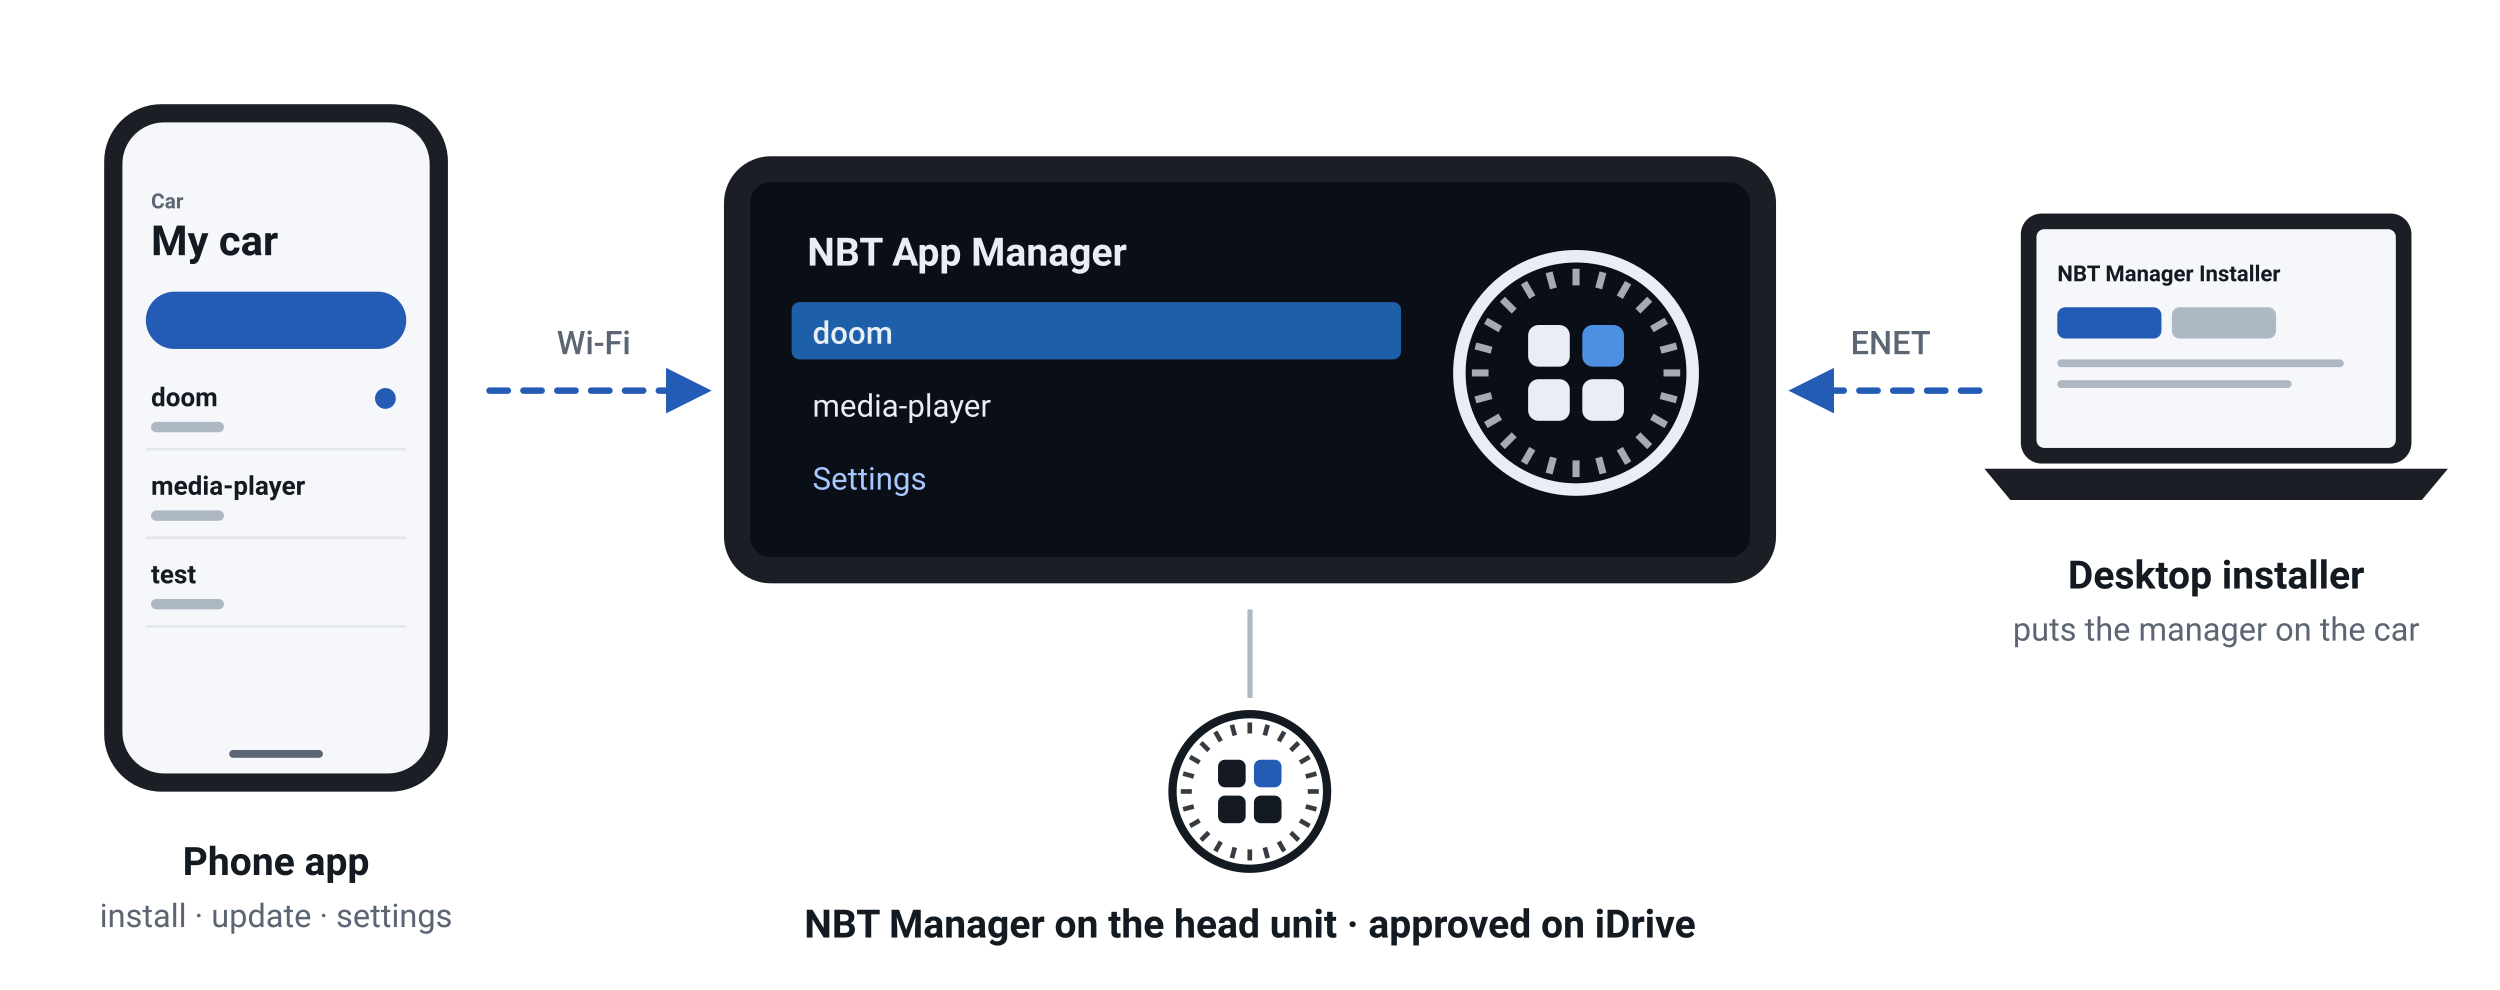
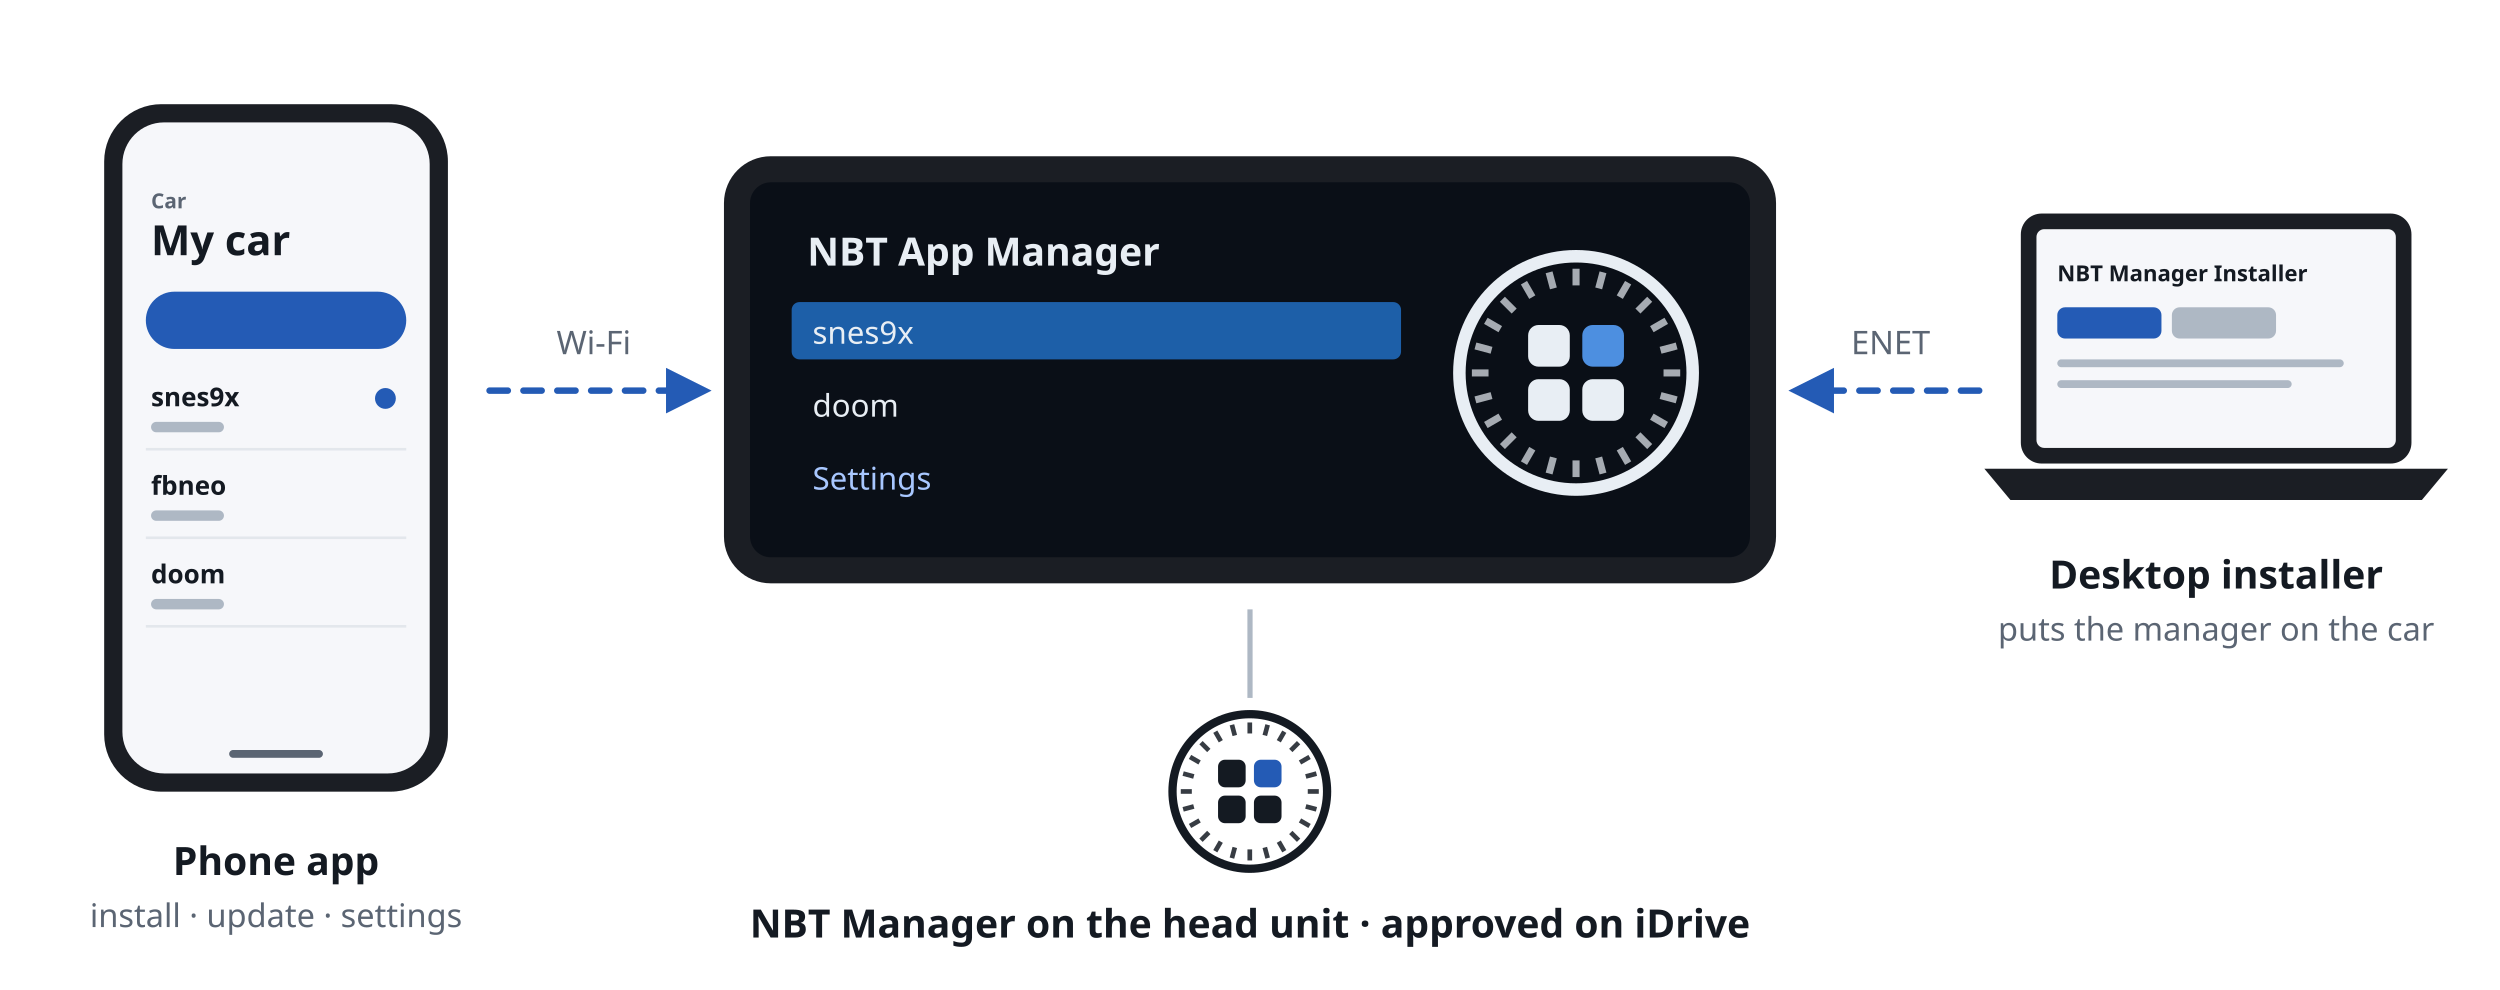
<svg xmlns="http://www.w3.org/2000/svg" width="960" height="380" viewBox="0 0 960 380" role="img" aria-label="The phone app and the desktop installer reach NBT Manager on the head unit; the driver approves on iDrive">
  <defs>
    <marker id="head" viewBox="0 0 10 10" refX="7" refY="5" markerWidth="7" markerHeight="7" orient="auto-start-reverse">
      <path d="M0 0 L10 5 L0 10 Z" fill="#245bb5" />
    </marker>
  </defs>
  <rect x="40" y="40" width="132" height="264" rx="22" fill="#1b1e24" />
  <rect x="47" y="47" width="118" height="250" rx="16" fill="#f6f7fa" />
-   <text x="58" y="80" font-family="system-ui, -apple-system, 'Segoe UI', Roboto, Helvetica, Arial, sans-serif" font-size="8" font-weight="600" fill="#5b6573" text-anchor="start">Car</text>
-   <text x="58" y="98" font-family="system-ui, -apple-system, 'Segoe UI', Roboto, Helvetica, Arial, sans-serif" font-size="16" font-weight="700" fill="#141a22" text-anchor="start">My car</text>
+   <text x="58" y="80" font-family="'Noto Sans', system-ui, -apple-system, 'Segoe UI', Roboto, Helvetica, Arial, sans-serif" font-size="8" font-weight="600" fill="#5b6573" text-anchor="start">Car</text>
+   <text x="58" y="98" font-family="'Noto Sans', system-ui, -apple-system, 'Segoe UI', Roboto, Helvetica, Arial, sans-serif" font-size="16" font-weight="700" fill="#141a22" text-anchor="start">My car</text>
  <rect x="56" y="112" width="100" height="22" rx="11" fill="#245bb5" />
-   <text x="58" y="156" font-family="system-ui, -apple-system, 'Segoe UI', Roboto, Helvetica, Arial, sans-serif" font-size="10" font-weight="600" fill="#141a22" text-anchor="start">doom</text>
+   <text x="58" y="156" font-family="'Noto Sans', system-ui, -apple-system, 'Segoe UI', Roboto, Helvetica, Arial, sans-serif" font-size="10" font-weight="600" fill="#141a22" text-anchor="start">snes9x</text>
  <rect x="58" y="162" width="28" height="4" rx="2" fill="#aeb8c4" />
  <circle cx="148" cy="153" r="4" fill="#245bb5" />
  <rect x="56" y="172" width="100" height="1" fill="#e3e7ec" />
-   <text x="58" y="190" font-family="system-ui, -apple-system, 'Segoe UI', Roboto, Helvetica, Arial, sans-serif" font-size="10" font-weight="600" fill="#141a22" text-anchor="start">media-player</text>
+   <text x="58" y="190" font-family="'Noto Sans', system-ui, -apple-system, 'Segoe UI', Roboto, Helvetica, Arial, sans-serif" font-size="10" font-weight="600" fill="#141a22" text-anchor="start">fbneo</text>
  <rect x="58" y="196" width="28" height="4" rx="2" fill="#aeb8c4" />
  <rect x="56" y="206" width="100" height="1" fill="#e3e7ec" />
-   <text x="58" y="224" font-family="system-ui, -apple-system, 'Segoe UI', Roboto, Helvetica, Arial, sans-serif" font-size="10" font-weight="600" fill="#141a22" text-anchor="start">test</text>
+   <text x="58" y="224" font-family="'Noto Sans', system-ui, -apple-system, 'Segoe UI', Roboto, Helvetica, Arial, sans-serif" font-size="10" font-weight="600" fill="#141a22" text-anchor="start">doom</text>
  <rect x="58" y="230" width="28" height="4" rx="2" fill="#aeb8c4" />
  <rect x="56" y="240" width="100" height="1" fill="#e3e7ec" />
  <rect x="88.0" y="288" width="36" height="3" rx="1.5" fill="#5b6573" />
  <rect x="278" y="60" width="404" height="164" rx="18" fill="#1b1e24" />
  <rect x="288" y="70" width="384" height="144" rx="8" fill="#0a0f17" />
-   <text x="310" y="102" font-family="system-ui, -apple-system, 'Segoe UI', Roboto, Helvetica, Arial, sans-serif" font-size="15" font-weight="600" fill="#e8eef4" text-anchor="start">NBT App Manager</text>
+   <text x="310" y="102" font-family="'Noto Sans', system-ui, -apple-system, 'Segoe UI', Roboto, Helvetica, Arial, sans-serif" font-size="15" font-weight="600" fill="#e8eef4" text-anchor="start">NBT App Manager</text>
  <rect x="304" y="116" width="234" height="22" rx="3" fill="#1d5fa8" />
-   <text x="312" y="132" font-family="system-ui, -apple-system, 'Segoe UI', Roboto, Helvetica, Arial, sans-serif" font-size="12" font-weight="500" fill="#e8eef4" text-anchor="start">doom</text>
-   <text x="312" y="160" font-family="system-ui, -apple-system, 'Segoe UI', Roboto, Helvetica, Arial, sans-serif" font-size="12" font-weight="400" fill="#e8eef4" text-anchor="start">media-player</text>
-   <text x="312" y="188" font-family="system-ui, -apple-system, 'Segoe UI', Roboto, Helvetica, Arial, sans-serif" font-size="12" font-weight="400" fill="#a8c7ff" text-anchor="start">Settings</text>
+   <text x="312" y="132" font-family="'Noto Sans', system-ui, -apple-system, 'Segoe UI', Roboto, Helvetica, Arial, sans-serif" font-size="12" font-weight="500" fill="#e8eef4" text-anchor="start">snes9x</text>
+   <text x="312" y="160" font-family="'Noto Sans', system-ui, -apple-system, 'Segoe UI', Roboto, Helvetica, Arial, sans-serif" font-size="12" font-weight="400" fill="#e8eef4" text-anchor="start">doom</text>
+   <text x="312" y="188" font-family="'Noto Sans', system-ui, -apple-system, 'Segoe UI', Roboto, Helvetica, Arial, sans-serif" font-size="12" font-weight="400" fill="#a8c7ff" text-anchor="start">Settings</text>
  <g transform="translate(554 92) scale(1.6)">
    <circle cx="32" cy="32" r="28" fill="none" stroke="#e8eef4" stroke-width="3" />
    <path d="M53.000 32.850 L57.000 32.850 L57.000 31.150 L53.000 31.150 Z M52.064 38.256 L55.928 39.292 L56.368 37.649 L52.504 36.614 Z M49.762 43.236 L53.226 45.236 L54.076 43.764 L50.612 41.764 Z M46.248 47.450 L49.077 50.279 L50.279 49.077 L47.450 46.248 Z M41.764 50.612 L43.764 54.076 L45.236 53.226 L43.236 49.762 Z M36.614 52.504 L37.649 56.368 L39.292 55.928 L38.256 52.064 Z M31.150 53.000 L31.150 57.000 L32.850 57.000 L32.850 53.000 Z M25.744 52.064 L24.708 55.928 L26.351 56.368 L27.386 52.504 Z M20.764 49.762 L18.764 53.226 L20.236 54.076 L22.236 50.612 Z M16.550 46.248 L13.721 49.077 L14.923 50.279 L17.752 47.450 Z M13.388 41.764 L9.924 43.764 L10.774 45.236 L14.238 43.236 Z M11.496 36.614 L7.632 37.649 L8.072 39.292 L11.936 38.256 Z M11.000 31.150 L7.000 31.150 L7.000 32.850 L11.000 32.850 Z M11.936 25.744 L8.072 24.708 L7.632 26.351 L11.496 27.386 Z M14.238 20.764 L10.774 18.764 L9.924 20.236 L13.388 22.236 Z M17.752 16.550 L14.923 13.721 L13.721 14.923 L16.550 17.752 Z M22.236 13.388 L20.236 9.924 L18.764 10.774 L20.764 14.238 Z M27.386 11.496 L26.351 7.632 L24.708 8.072 L25.744 11.936 Z M32.850 11.000 L32.850 7.000 L31.150 7.000 L31.150 11.000 Z M38.256 11.936 L39.292 8.072 L37.649 7.632 L36.614 11.496 Z M43.236 14.238 L45.236 10.774 L43.764 9.924 L41.764 13.388 Z M47.450 17.752 L50.279 14.923 L49.077 13.721 L46.248 16.550 Z M50.612 22.236 L54.076 20.236 L53.226 18.764 L49.762 20.764 Z M52.504 27.386 L56.368 26.351 L55.928 24.708 L52.064 25.744 Z" fill="#e8eef4" fill-opacity="0.7" />
    <rect x="20.5" y="20.5" width="10" height="10" rx="2.5" fill="#e8eef4" />
    <rect x="33.5" y="20.5" width="10" height="10" rx="2.5" fill="#4d8fe0" />
    <rect x="20.5" y="33.5" width="10" height="10" rx="2.5" fill="#e8eef4" />
    <rect x="33.5" y="33.5" width="10" height="10" rx="2.5" fill="#e8eef4" />
  </g>
  <rect x="776" y="82" width="150" height="96" rx="8" fill="#1b1e24" />
  <rect x="782" y="88" width="138" height="84" rx="3" fill="#f6f7fa" />
-   <text x="790" y="108" font-family="system-ui, -apple-system, 'Segoe UI', Roboto, Helvetica, Arial, sans-serif" font-size="8.5" font-weight="600" fill="#141a22" text-anchor="start">NBT Manager Installer</text>
+   <text x="790" y="108" font-family="'Noto Sans', system-ui, -apple-system, 'Segoe UI', Roboto, Helvetica, Arial, sans-serif" font-size="8.5" font-weight="600" fill="#141a22" text-anchor="start">NBT Manager Installer</text>
  <rect x="790" y="118" width="40" height="12" rx="3" fill="#245bb5" />
  <rect x="834" y="118" width="40" height="12" rx="3" fill="#aeb8c4" />
  <rect x="790" y="138" width="110" height="3" rx="1.5" fill="#aeb8c4" />
  <rect x="790" y="146" width="90" height="3" rx="1.5" fill="#aeb8c4" />
  <path d="M762 180 H940 l-10 12 H772 Z" fill="#1b1e24" />
  <line x1="188" y1="150" x2="268" y2="150" stroke="#245bb5" stroke-width="2.5" stroke-dasharray="7 6" stroke-linecap="round" marker-end="url(#head)" />
-   <text x="228" y="136" font-family="system-ui, -apple-system, 'Segoe UI', Roboto, Helvetica, Arial, sans-serif" font-size="12.5" font-weight="500" fill="#5b6573" text-anchor="middle">Wi-Fi</text>
+   <text x="228" y="136" font-family="'Noto Sans', system-ui, -apple-system, 'Segoe UI', Roboto, Helvetica, Arial, sans-serif" font-size="12.5" font-weight="500" fill="#5b6573" text-anchor="middle">Wi-Fi</text>
  <line x1="760" y1="150" x2="692" y2="150" stroke="#245bb5" stroke-width="2.5" stroke-dasharray="7 6" stroke-linecap="round" marker-end="url(#head)" />
-   <text x="726" y="136" font-family="system-ui, -apple-system, 'Segoe UI', Roboto, Helvetica, Arial, sans-serif" font-size="12.5" font-weight="500" fill="#5b6573" text-anchor="middle">ENET</text>
+   <text x="726" y="136" font-family="'Noto Sans', system-ui, -apple-system, 'Segoe UI', Roboto, Helvetica, Arial, sans-serif" font-size="12.5" font-weight="500" fill="#5b6573" text-anchor="middle">ENET</text>
  <line x1="480" y1="234" x2="480" y2="268" stroke="#aeb8c4" stroke-width="2" />
  <g transform="translate(446 270) scale(1.06)">
    <circle cx="32" cy="32" r="28" fill="none" stroke="#141a22" stroke-width="3" />
    <path d="M53.000 32.850 L57.000 32.850 L57.000 31.150 L53.000 31.150 Z M52.064 38.256 L55.928 39.292 L56.368 37.649 L52.504 36.614 Z M49.762 43.236 L53.226 45.236 L54.076 43.764 L50.612 41.764 Z M46.248 47.450 L49.077 50.279 L50.279 49.077 L47.450 46.248 Z M41.764 50.612 L43.764 54.076 L45.236 53.226 L43.236 49.762 Z M36.614 52.504 L37.649 56.368 L39.292 55.928 L38.256 52.064 Z M31.150 53.000 L31.150 57.000 L32.850 57.000 L32.850 53.000 Z M25.744 52.064 L24.708 55.928 L26.351 56.368 L27.386 52.504 Z M20.764 49.762 L18.764 53.226 L20.236 54.076 L22.236 50.612 Z M16.550 46.248 L13.721 49.077 L14.923 50.279 L17.752 47.450 Z M13.388 41.764 L9.924 43.764 L10.774 45.236 L14.238 43.236 Z M11.496 36.614 L7.632 37.649 L8.072 39.292 L11.936 38.256 Z M11.000 31.150 L7.000 31.150 L7.000 32.850 L11.000 32.850 Z M11.936 25.744 L8.072 24.708 L7.632 26.351 L11.496 27.386 Z M14.238 20.764 L10.774 18.764 L9.924 20.236 L13.388 22.236 Z M17.752 16.550 L14.923 13.721 L13.721 14.923 L16.550 17.752 Z M22.236 13.388 L20.236 9.924 L18.764 10.774 L20.764 14.238 Z M27.386 11.496 L26.351 7.632 L24.708 8.072 L25.744 11.936 Z M32.850 11.000 L32.850 7.000 L31.150 7.000 L31.150 11.000 Z M38.256 11.936 L39.292 8.072 L37.649 7.632 L36.614 11.496 Z M43.236 14.238 L45.236 10.774 L43.764 9.924 L41.764 13.388 Z M47.450 17.752 L50.279 14.923 L49.077 13.721 L46.248 16.550 Z M50.612 22.236 L54.076 20.236 L53.226 18.764 L49.762 20.764 Z M52.504 27.386 L56.368 26.351 L55.928 24.708 L52.064 25.744 Z" fill="#141a22" fill-opacity="0.85" />
    <rect x="20.5" y="20.5" width="10" height="10" rx="2.5" fill="#141a22" />
    <rect x="33.5" y="20.5" width="10" height="10" rx="2.5" fill="#245bb5" />
    <rect x="20.5" y="33.5" width="10" height="10" rx="2.5" fill="#141a22" />
    <rect x="33.5" y="33.5" width="10" height="10" rx="2.5" fill="#141a22" />
  </g>
-   <text x="106" y="336" font-family="system-ui, -apple-system, 'Segoe UI', Roboto, Helvetica, Arial, sans-serif" font-size="15" font-weight="700" fill="#141a22" text-anchor="middle">Phone app</text>
-   <text x="106" y="356" font-family="system-ui, -apple-system, 'Segoe UI', Roboto, Helvetica, Arial, sans-serif" font-size="12.5" font-weight="400" fill="#5b6573" text-anchor="middle">install · update · settings</text>
-   <text x="480" y="360" font-family="system-ui, -apple-system, 'Segoe UI', Roboto, Helvetica, Arial, sans-serif" font-size="15" font-weight="700" fill="#141a22" text-anchor="middle">NBT Manager on the head unit · approved on iDrive</text>
-   <text x="851" y="226" font-family="system-ui, -apple-system, 'Segoe UI', Roboto, Helvetica, Arial, sans-serif" font-size="15" font-weight="700" fill="#141a22" text-anchor="middle">Desktop installer</text>
-   <text x="851" y="246" font-family="system-ui, -apple-system, 'Segoe UI', Roboto, Helvetica, Arial, sans-serif" font-size="12.5" font-weight="400" fill="#5b6573" text-anchor="middle">puts the manager on the car</text>
+   <text x="106" y="336" font-family="'Noto Sans', system-ui, -apple-system, 'Segoe UI', Roboto, Helvetica, Arial, sans-serif" font-size="15" font-weight="700" fill="#141a22" text-anchor="middle">Phone app</text>
+   <text x="106" y="356" font-family="'Noto Sans', system-ui, -apple-system, 'Segoe UI', Roboto, Helvetica, Arial, sans-serif" font-size="12.5" font-weight="400" fill="#5b6573" text-anchor="middle">install · update · settings</text>
+   <text x="480" y="360" font-family="'Noto Sans', system-ui, -apple-system, 'Segoe UI', Roboto, Helvetica, Arial, sans-serif" font-size="15" font-weight="700" fill="#141a22" text-anchor="middle">NBT Manager on the head unit · approved on iDrive</text>
+   <text x="851" y="226" font-family="'Noto Sans', system-ui, -apple-system, 'Segoe UI', Roboto, Helvetica, Arial, sans-serif" font-size="15" font-weight="700" fill="#141a22" text-anchor="middle">Desktop installer</text>
+   <text x="851" y="246" font-family="'Noto Sans', system-ui, -apple-system, 'Segoe UI', Roboto, Helvetica, Arial, sans-serif" font-size="12.5" font-weight="400" fill="#5b6573" text-anchor="middle">puts the manager on the car</text>
</svg>
